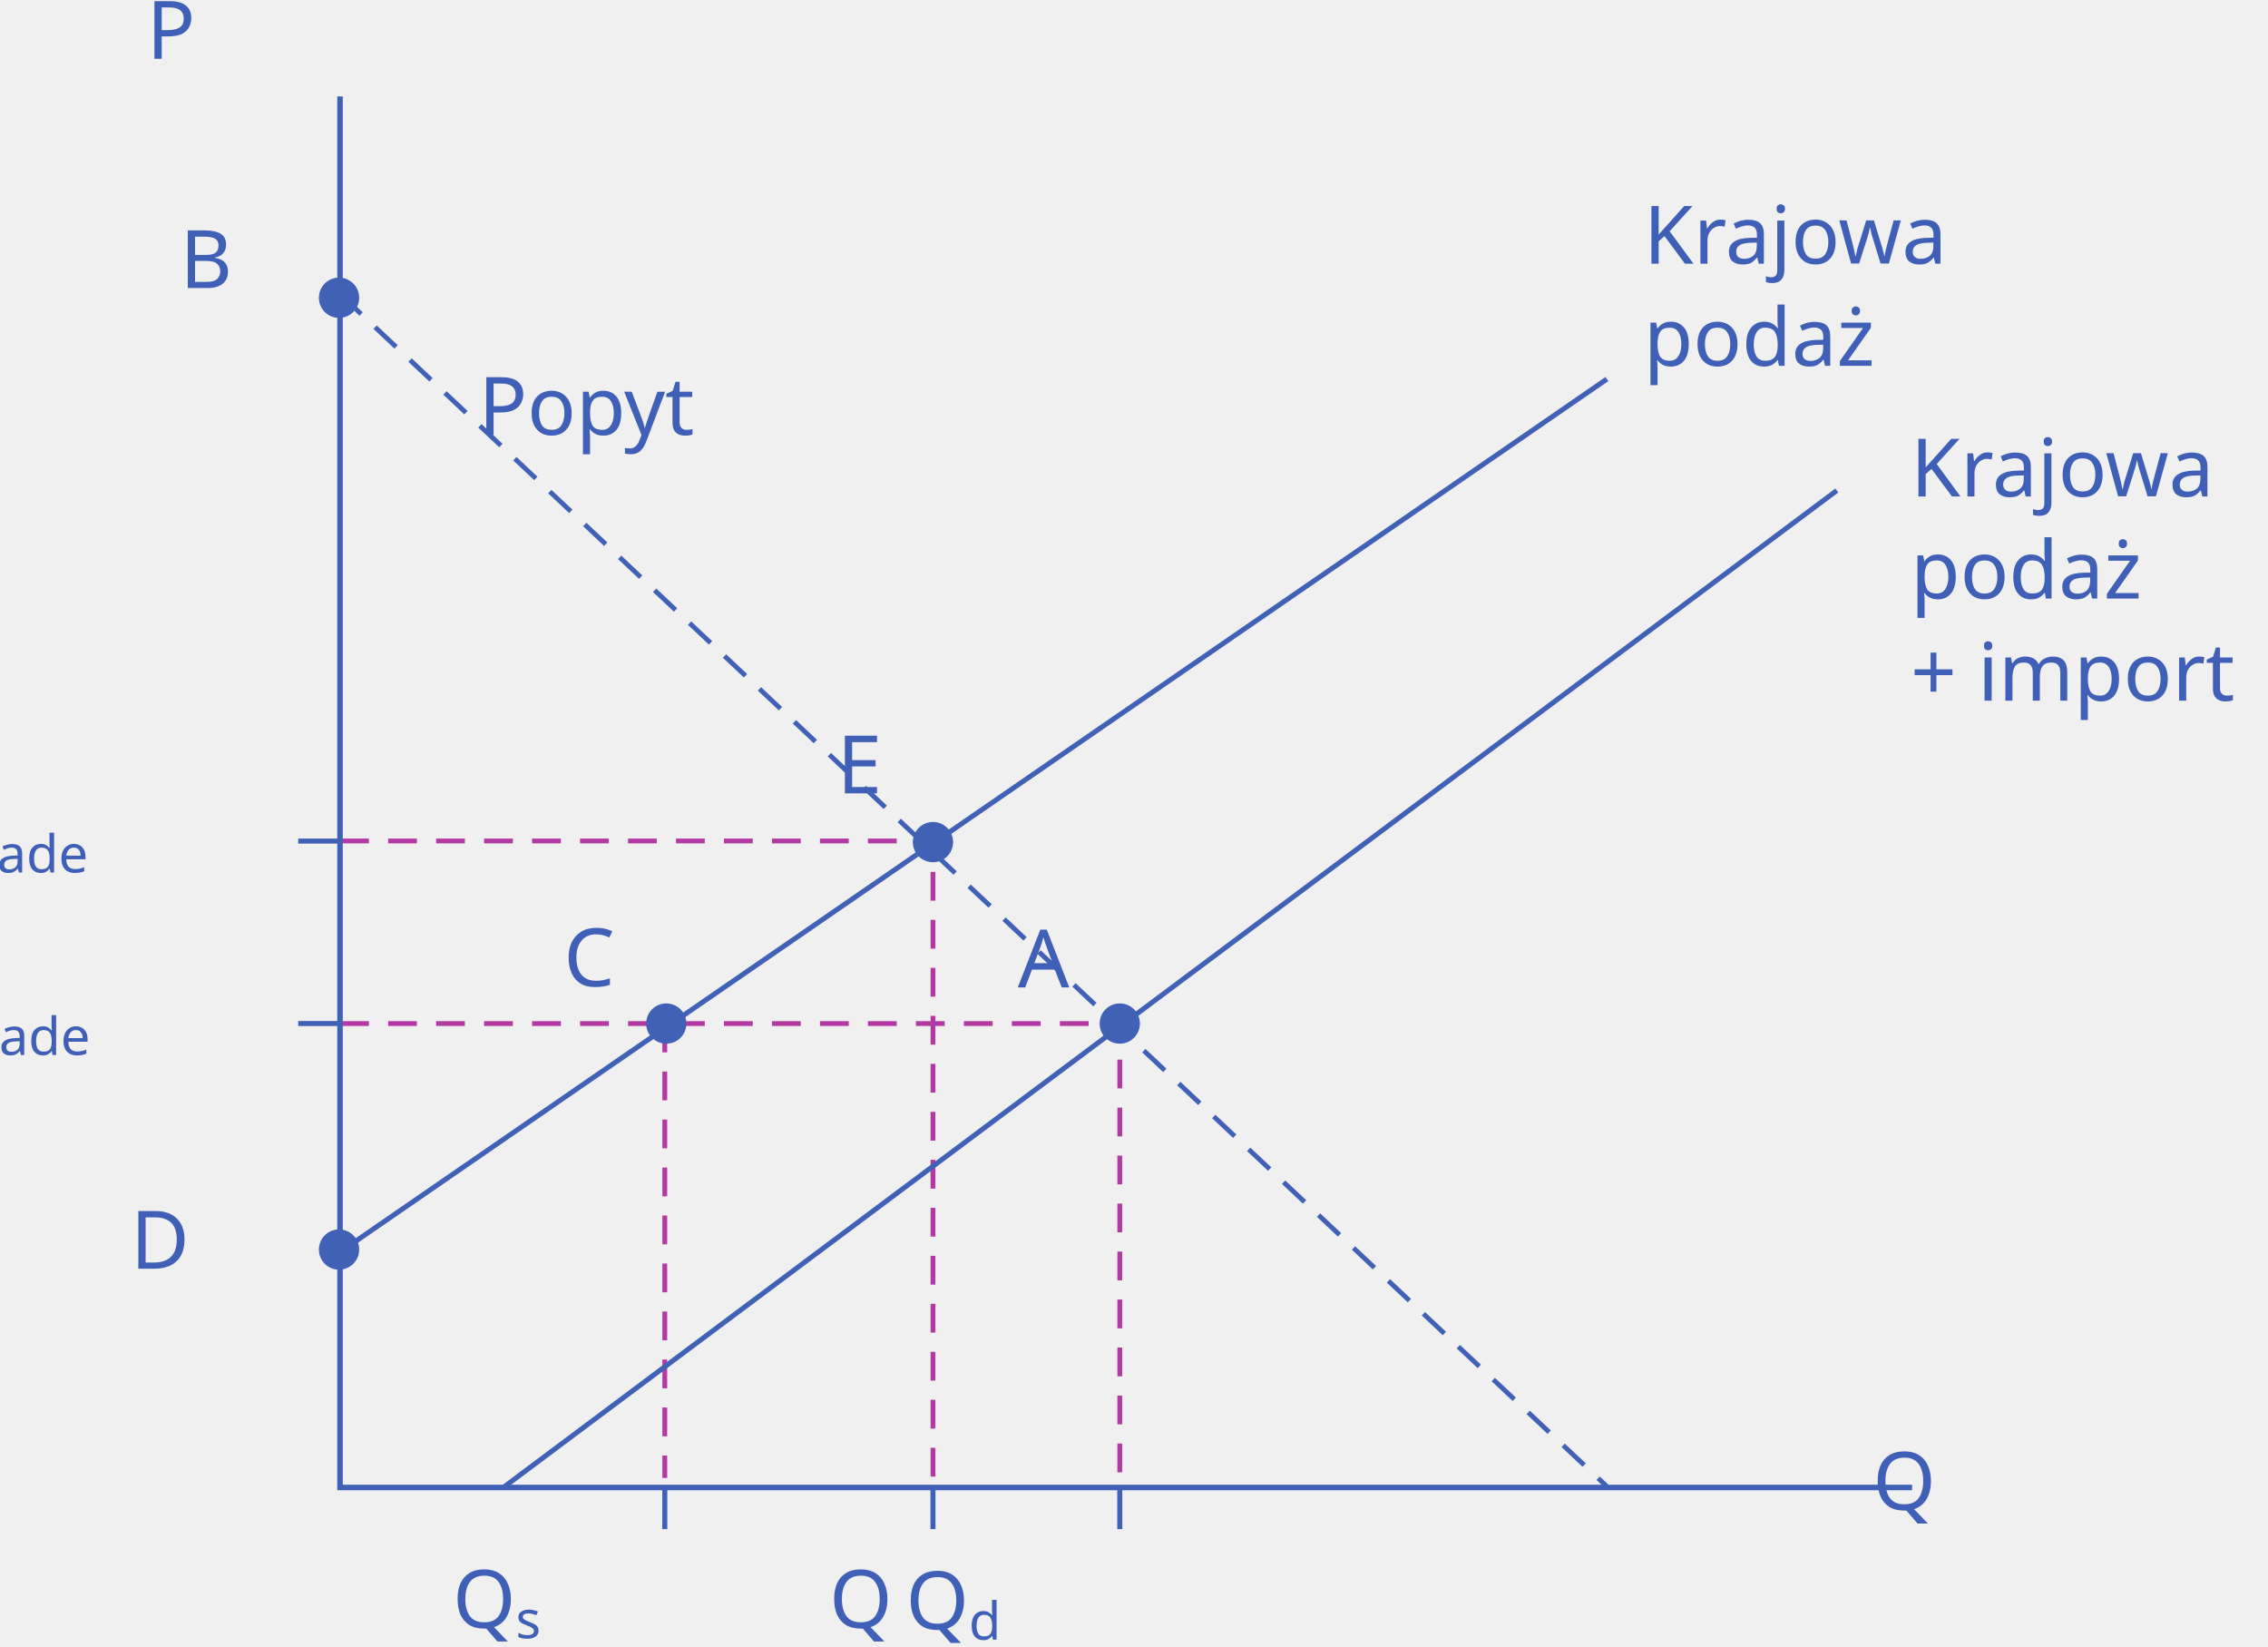
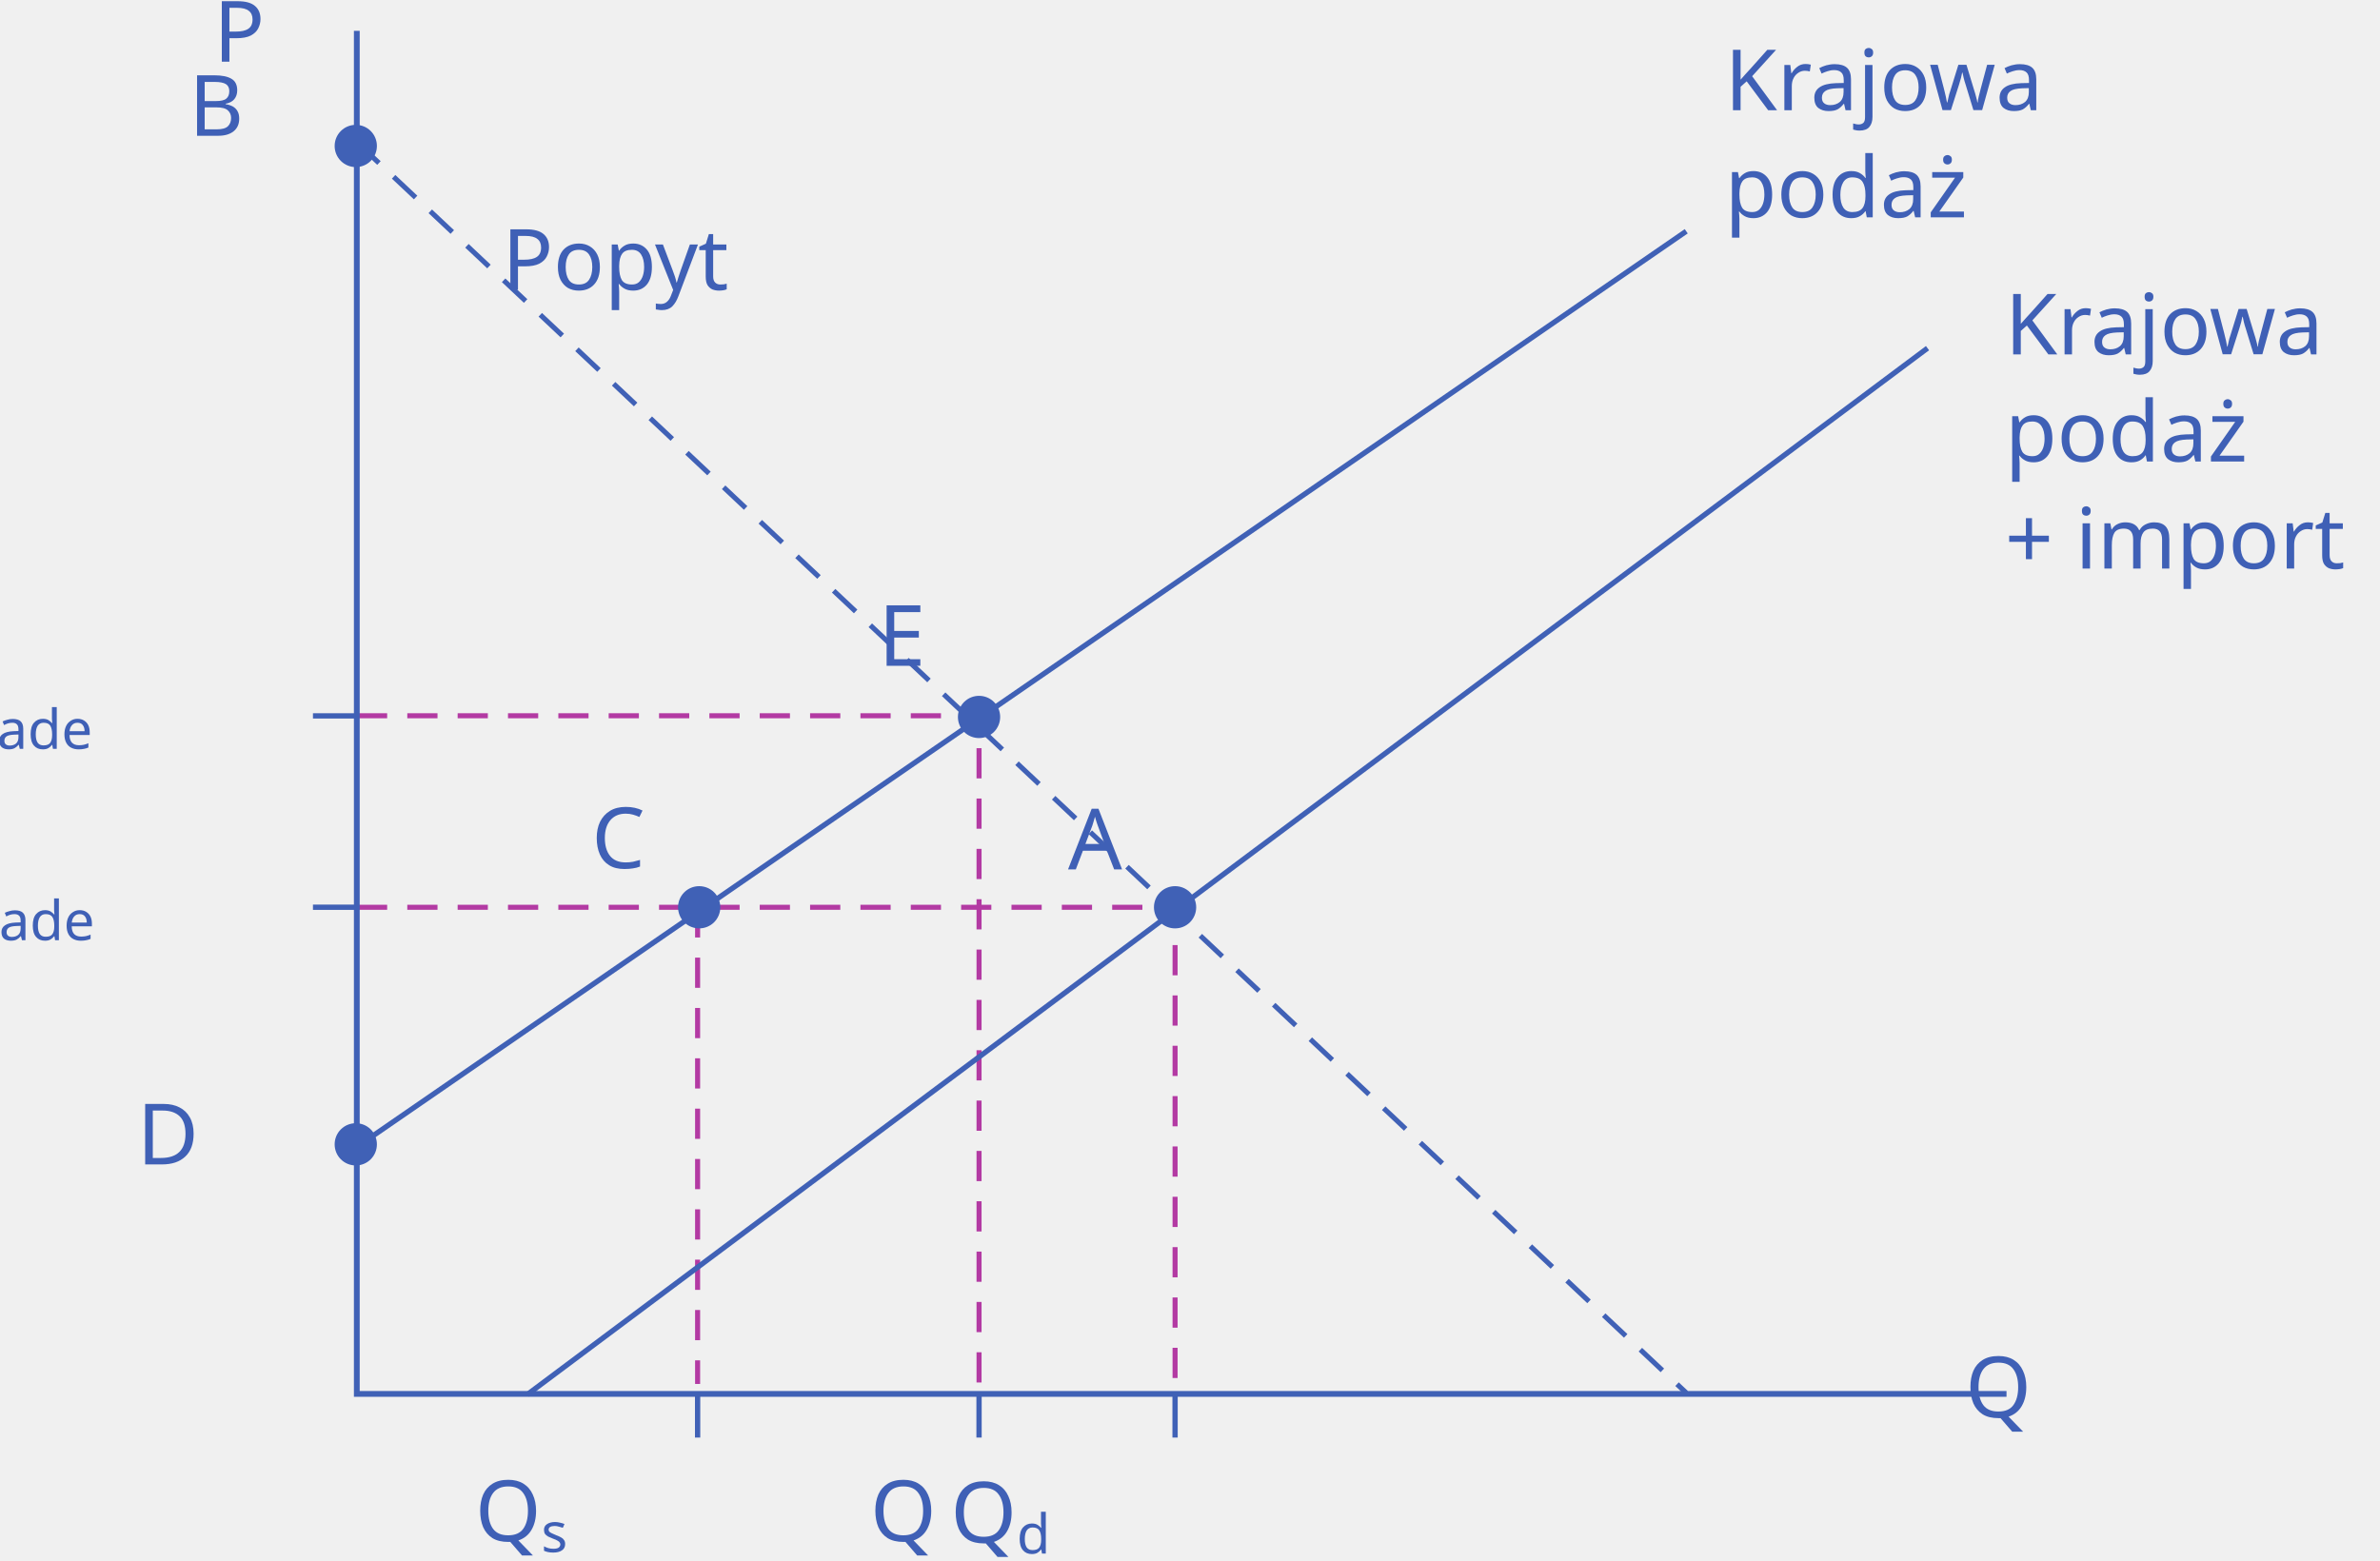
- <svg xmlns="http://www.w3.org/2000/svg" version="1.1" id="svg70559" width="300.069" height="217.731" viewBox="0 0 300.069 217.731">
+ <svg xmlns="http://www.w3.org/2000/svg" version="1.1" id="svg70559" width="300.069" height="196.755" viewBox="0 0 300.069 196.755">
  <defs id="defs70563">
    <rect x="342.298" y="42.082" width="4250.575" height="98.105" id="rect7449" />
  </defs>
-   <g id="g70567" transform="matrix(1.333333,0,0,-1.333333,3.247965,266.7332)">
+   <g id="g70567" transform="matrix(1.333333,0,0,-1.333333,3.247965,245.7565)">
    <g id="g1">
      <path d="m 63.529,98.51 v -45.081" style="fill:none;stroke:#b33aa3;stroke-width:0.476;stroke-linecap:butt;stroke-linejoin:miter;stroke-miterlimit:4;stroke-dasharray:2.857, 1.904;stroke-dashoffset:0;stroke-opacity:1" id="path70573" />
      <path d="m 31.316,116.624 h 58.826 V 52.671" style="fill:none;stroke:#b33aa3;stroke-width:0.476;stroke-linecap:butt;stroke-linejoin:miter;stroke-miterlimit:4;stroke-dasharray:2.857, 1.904;stroke-dashoffset:0;stroke-opacity:1" id="path70575" />
      <path d="m 31.316,98.51 h 77.362 v -45.986" style="fill:none;stroke:#b33aa3;stroke-width:0.476;stroke-linecap:butt;stroke-linejoin:miter;stroke-miterlimit:4;stroke-dasharray:2.857, 1.904;stroke-dashoffset:0;stroke-opacity:1" id="path70577" />
      <path d="m 108.678,52.487 v -4.129" style="fill:none;stroke:#4061b6;stroke-width:0.5;stroke-linecap:butt;stroke-linejoin:miter;stroke-miterlimit:4;stroke-dasharray:none;stroke-opacity:1" id="path70579" />
      <path d="M 63.529,52.415 V 48.358" style="fill:none;stroke:#4061b6;stroke-width:0.5;stroke-linecap:butt;stroke-linejoin:miter;stroke-miterlimit:4;stroke-dasharray:none;stroke-opacity:1" id="path70581" />
      <path d="m 90.142,52.487 v -4.129" style="fill:none;stroke:#4061b6;stroke-width:0.5;stroke-linecap:butt;stroke-linejoin:miter;stroke-miterlimit:4;stroke-dasharray:none;stroke-opacity:1" id="path70583" />
      <path d="m 27.157,116.612 h 4.232" style="fill:none;stroke:#4061b6;stroke-width:0.5;stroke-linecap:butt;stroke-linejoin:miter;stroke-miterlimit:4;stroke-dasharray:none;stroke-opacity:1" id="path70585" />
      <path d="m 27.157,98.514 h 4.232" style="fill:none;stroke:#4061b6;stroke-width:0.5;stroke-linecap:butt;stroke-linejoin:miter;stroke-miterlimit:4;stroke-dasharray:none;stroke-opacity:1" id="path70587" />
-       <path d="M 187.299,52.487 H 31.303 V 190.484" style="fill:none;stroke:#4061b6;stroke-width:0.547;stroke-linecap:butt;stroke-linejoin:miter;stroke-miterlimit:4;stroke-dasharray:none;stroke-opacity:1" id="path70589" />
+       <path d="M 187.299,52.487 H 31.303 V 181.401" style="fill:none;stroke:#4061b6;stroke-width:0.547;stroke-linecap:butt;stroke-linejoin:miter;stroke-miterlimit:4;stroke-dasharray:none;stroke-opacity:1" id="path70589" />
      <path d="M 31.206,75.778 157.014,162.444" style="fill:none;stroke:#4061b6;stroke-width:0.5;stroke-linecap:butt;stroke-linejoin:miter;stroke-miterlimit:4;stroke-dasharray:none;stroke-opacity:1" id="path70645" />
      <path d="M 47.426,52.428 179.83,151.391" style="fill:none;stroke:#4061b6;stroke-width:0.5;stroke-linecap:butt;stroke-linejoin:miter;stroke-miterlimit:4;stroke-dasharray:none;stroke-opacity:1" id="path70647" />
      <path d="M 31.316,170.858 157.014,52.589" style="fill:none;stroke:#4061b6;stroke-width:0.476;stroke-linecap:butt;stroke-linejoin:miter;stroke-miterlimit:4;stroke-dasharray:2.857, 1.904;stroke-dashoffset:0;stroke-opacity:1" id="path70649" />
      <path d="m 91.556,117.924 c 0.778,-0.777 0.778,-2.05 0,-2.828 -0.777,-0.777 -2.05,-0.777 -2.828,0 -0.778,0.778 -0.778,2.051 0,2.828 0.778,0.779 2.051,0.779 2.828,0" style="fill:#4061b6;fill-opacity:1;fill-rule:nonzero;stroke:none;stroke-width:0.1" id="path70651" />
      <path d="m 110.092,99.924 c 0.778,-0.777 0.778,-2.05 0,-2.828 -0.777,-0.777 -2.05,-0.777 -2.828,0 -0.777,0.778 -0.777,2.051 0,2.828 0.778,0.778 2.051,0.778 2.828,0" style="fill:#4061b6;fill-opacity:1;fill-rule:nonzero;stroke:none;stroke-width:0.1" id="path70653" />
      <path d="m 65.092,99.924 c 0.778,-0.777 0.778,-2.05 0,-2.828 -0.778,-0.777 -2.05,-0.777 -2.828,0 -0.778,0.778 -0.778,2.051 0,2.828 0.778,0.778 2.05,0.778 2.828,0" style="fill:#4061b6;fill-opacity:1;fill-rule:nonzero;stroke:none;stroke-width:0.1" id="path70655" />
      <path d="m 32.62,171.926 c 0.778,-0.778 0.778,-2.05 0,-2.828 -0.778,-0.778 -2.05,-0.778 -2.828,0 -0.778,0.778 -0.778,2.05 0,2.828 0.778,0.778 2.05,0.778 2.828,0" style="fill:#4061b6;fill-opacity:1;fill-rule:nonzero;stroke:none;stroke-width:0.1" id="path70657" />
      <path d="m 32.62,77.505 c 0.778,-0.779 0.778,-2.051 0,-2.829 -0.778,-0.778 -2.05,-0.778 -2.828,0 -0.778,0.778 -0.778,2.05 0,2.829 0.778,0.777 2.05,0.777 2.828,0" style="fill:#4061b6;fill-opacity:1;fill-rule:nonzero;stroke:none;stroke-width:0.1" id="path70665" />
      <text xml:space="preserve" style="font-variant:normal;font-weight:normal;font-size:8px;font-family:ArialMT;-inkscape-font-specification:ArialMT;writing-mode:lr-tb;fill:#3f60b6;fill-opacity:1;fill-rule:nonzero;stroke:none;stroke-width:1" id="text20116-1-3-7-8-7-29-1-4-4-6" x="20.712" y="-74.19" transform="scale(1,-1)">
        <tspan style="font-style:normal;font-variant:normal;font-weight:normal;font-stretch:normal;font-family:sans-serif;-inkscape-font-specification:sans-serif;text-align:center;text-anchor:middle;stroke-width:1" x="20.712" y="-74.19" id="tspan4232-0-4-6-5-31-5-3-8-1">D</tspan>
      </text>
      <text xml:space="preserve" style="font-variant:normal;font-weight:normal;font-size:8px;font-family:ArialMT;-inkscape-font-specification:ArialMT;writing-mode:lr-tb;fill:#3f60b6;fill-opacity:1;fill-rule:nonzero;stroke:none;stroke-width:1" id="text20116-1-3-7-8-7-29-1-4-72" x="63.316" y="-102.207" transform="scale(1,-1)">
        <tspan style="font-style:normal;font-variant:normal;font-weight:normal;font-stretch:normal;font-family:sans-serif;-inkscape-font-specification:sans-serif;text-align:center;text-anchor:middle;stroke-width:1" x="63.316" y="-102.207" id="tspan4232-0-4-6-5-31-5-3-7">C</tspan>
      </text>
      <text xml:space="preserve" style="font-variant:normal;font-weight:normal;font-size:8px;font-family:ArialMT;-inkscape-font-specification:ArialMT;writing-mode:lr-tb;fill:#3f60b6;fill-opacity:1;fill-rule:nonzero;stroke:none;stroke-width:1" id="text20116-1-3-7-8-7-29-1-4-72-6" x="25.299" y="-171.474" transform="scale(1,-1)">
        <tspan style="font-style:normal;font-variant:normal;font-weight:normal;font-stretch:normal;font-family:sans-serif;-inkscape-font-specification:sans-serif;text-align:center;text-anchor:middle;stroke-width:1" x="25.299" y="-171.474" id="tspan4232-0-4-6-5-31-5-3-7-3">B</tspan>
      </text>
      <text xml:space="preserve" style="font-variant:normal;font-weight:normal;font-size:8px;font-family:ArialMT;-inkscape-font-specification:ArialMT;writing-mode:lr-tb;fill:#3f60b6;fill-opacity:1;fill-rule:nonzero;stroke:none;stroke-width:1" id="text20116-1-3-7-8-7-29-1-4-72-9" x="63.027" y="-156.908" transform="scale(1,-1)">
        <tspan style="font-style:normal;font-variant:normal;font-weight:normal;font-stretch:normal;font-family:sans-serif;-inkscape-font-specification:sans-serif;text-align:center;text-anchor:middle;stroke-width:1" x="63.027" y="-156.908" id="tspan4232-0-4-6-5-31-5-3-7-4">Popyt</tspan>
      </text>
      <text xml:space="preserve" style="font-variant:normal;font-weight:normal;font-size:8px;font-family:ArialMT;-inkscape-font-specification:ArialMT;writing-mode:lr-tb;fill:#3f60b6;fill-opacity:1;fill-rule:nonzero;stroke:none;stroke-width:1" id="text20116-1-3-7-8-7-29-1-4-72-8" x="10.188" y="-114.533" transform="scale(1,-1)">
        <tspan style="font-style:normal;font-variant:normal;font-weight:normal;font-stretch:normal;font-family:sans-serif;-inkscape-font-specification:sans-serif;text-align:center;text-anchor:middle;stroke-width:1" x="10.188" y="-114.533" id="tspan4232-0-4-6-5-31-5-3-7-1">P<tspan style="font-size:65%;baseline-shift:sub" id="tspan7441">no trade</tspan>
        </tspan>
      </text>
-       <text xml:space="preserve" style="font-variant:normal;font-weight:normal;font-size:8px;font-family:ArialMT;-inkscape-font-specification:ArialMT;writing-mode:lr-tb;fill:#3f60b6;fill-opacity:1;fill-rule:nonzero;stroke:none;stroke-width:1" id="text20116-1-3-7-8-7-29-1-4-72-8-1" x="31.171" y="-194.218" transform="scale(1,-1)">
-         <tspan style="font-style:normal;font-variant:normal;font-weight:normal;font-stretch:normal;font-family:sans-serif;-inkscape-font-specification:sans-serif;text-align:center;text-anchor:middle;stroke-width:1" x="31.171" y="-194.218" id="tspan4232-0-4-6-5-31-5-3-7-1-0">P<tspan style="font-size:65%;baseline-shift:sub" id="tspan7441-3" />
+       <text xml:space="preserve" style="font-variant:normal;font-weight:normal;font-size:8px;font-family:ArialMT;-inkscape-font-specification:ArialMT;writing-mode:lr-tb;fill:#3f60b6;fill-opacity:1;fill-rule:nonzero;stroke:none;stroke-width:1" id="text20116-1-3-7-8-7-29-1-4-72-8-1" x="36.819" y="-178.485" transform="scale(1,-1)">
+         <tspan style="font-style:normal;font-variant:normal;font-weight:normal;font-stretch:normal;font-family:sans-serif;-inkscape-font-specification:sans-serif;text-align:center;text-anchor:middle;stroke-width:1" x="36.819" y="-178.485" id="tspan4232-0-4-6-5-31-5-3-7-1-0">P<tspan style="font-size:65%;baseline-shift:sub" id="tspan7441-3" />
        </tspan>
      </text>
      <text xml:space="preserve" style="font-variant:normal;font-weight:normal;font-size:8px;font-family:ArialMT;-inkscape-font-specification:ArialMT;writing-mode:lr-tb;fill:#3f60b6;fill-opacity:1;fill-rule:nonzero;stroke:none;stroke-width:1" id="text20116-1-3-7-8-7-29-1-4-72-2" x="14.253" y="-96.434" transform="scale(1,-1)">
        <tspan style="font-style:normal;font-variant:normal;font-weight:normal;font-stretch:normal;font-family:sans-serif;-inkscape-font-specification:sans-serif;text-align:center;text-anchor:middle;stroke-width:1" x="14.253" y="-96.434" id="tspan4232-0-4-6-5-31-5-3-7-9">P<tspan style="font-size:65%;baseline-shift:sub" id="tspan7443">trade</tspan>
        </tspan>
      </text>
      <text xml:space="preserve" style="font-variant:normal;font-weight:normal;font-size:8px;font-family:ArialMT;-inkscape-font-specification:ArialMT;writing-mode:lr-tb;fill:#3f60b6;fill-opacity:1;fill-rule:nonzero;stroke:none;stroke-width:1" id="text20116-1-3-7-8-7-29-1-4-72-3" x="63.5" y="-38.566" transform="scale(1,-1)">
        <tspan style="font-style:normal;font-variant:normal;font-weight:normal;font-stretch:normal;font-family:sans-serif;-inkscape-font-specification:sans-serif;text-align:center;text-anchor:middle;stroke-width:1" x="63.5" y="-38.566" id="tspan4232-0-4-6-5-31-5-3-7-90">Q<tspan style="font-size:65%;baseline-shift:sub" id="tspan456">s</tspan>
        </tspan>
      </text>
      <text xml:space="preserve" style="font-variant:normal;font-weight:normal;font-size:8px;font-family:ArialMT;-inkscape-font-specification:ArialMT;writing-mode:lr-tb;fill:#3f60b6;fill-opacity:1;fill-rule:nonzero;stroke:none;stroke-width:1" id="text20116-1-3-7-8-7-29-1-4-72-88" x="90.259" y="-38.566" transform="scale(1,-1)">
        <tspan style="font-style:normal;font-variant:normal;font-weight:normal;font-stretch:normal;font-family:sans-serif;-inkscape-font-specification:sans-serif;text-align:center;text-anchor:middle;stroke-width:1" x="90.259" y="-38.566" id="tspan4232-0-4-6-5-31-5-3-7-5">Q</tspan>
      </text>
      <text xml:space="preserve" style="font-variant:normal;font-weight:normal;font-size:8px;font-family:ArialMT;-inkscape-font-specification:ArialMT;writing-mode:lr-tb;fill:#3f60b6;fill-opacity:1;fill-rule:nonzero;stroke:none;stroke-width:1" id="text20116-1-3-7-8-7-29-1-4-72-09" x="108.817" y="-38.425" transform="scale(1,-1)">
        <tspan style="font-style:normal;font-variant:normal;font-weight:normal;font-stretch:normal;font-family:sans-serif;-inkscape-font-specification:sans-serif;text-align:center;text-anchor:middle;stroke-width:1" x="108.817" y="-38.425" id="tspan4232-0-4-6-5-31-5-3-7-63">Q<tspan style="font-size:65%;baseline-shift:sub" id="tspan458">d</tspan>
        </tspan>
      </text>
      <text xml:space="preserve" style="font-variant:normal;font-weight:normal;font-size:8px;font-family:ArialMT;-inkscape-font-specification:ArialMT;writing-mode:lr-tb;fill:#3f60b6;fill-opacity:1;fill-rule:nonzero;stroke:none;stroke-width:1" id="text20116-1-3-7-8-7-29-1-4-72-85" x="193.806" y="-50.271" transform="scale(1,-1)">
        <tspan style="font-style:normal;font-variant:normal;font-weight:normal;font-stretch:normal;font-family:sans-serif;-inkscape-font-specification:sans-serif;text-align:center;text-anchor:middle;stroke-width:1" x="193.806" y="-50.271" id="tspan4232-0-4-6-5-31-5-3-7-61">Q</tspan>
      </text>
      <text xml:space="preserve" style="font-variant:normal;font-weight:normal;font-size:8px;font-family:ArialMT;-inkscape-font-specification:ArialMT;text-align:start;writing-mode:lr-tb;text-anchor:start;fill:#3f60b6;fill-opacity:1;fill-rule:nonzero;stroke:none;stroke-width:1" id="text20116-1-3-7-8-7-29-1-4-72-1" x="160.653" y="-173.888" transform="scale(1,-1)">
        <tspan style="font-style:normal;font-variant:normal;font-weight:normal;font-stretch:normal;font-family:sans-serif;-inkscape-font-specification:sans-serif;text-align:start;text-anchor:start;stroke-width:1" x="160.653" y="-173.888" id="tspan7445">Krajowa</tspan>
        <tspan style="font-style:normal;font-variant:normal;font-weight:normal;font-stretch:normal;font-family:sans-serif;-inkscape-font-specification:sans-serif;text-align:start;text-anchor:start;stroke-width:1" x="160.653" y="-163.761" id="tspan1969">podaż</tspan>
      </text>
      <text xml:space="preserve" style="font-variant:normal;font-weight:normal;font-size:8px;font-family:ArialMT;-inkscape-font-specification:ArialMT;text-align:start;writing-mode:lr-tb;text-anchor:start;fill:#3f60b6;fill-opacity:1;fill-rule:nonzero;stroke:none;stroke-width:1" id="text20116-1-3-7-8-7-29-1-4-72-84" x="187.147" y="-150.797" transform="scale(1,-1)">
        <tspan style="font-style:normal;font-variant:normal;font-weight:normal;font-stretch:normal;font-family:sans-serif;-inkscape-font-specification:sans-serif;text-align:start;text-anchor:start;stroke-width:1" x="187.147" y="-150.797" id="tspan7455">Krajowa</tspan>
        <tspan style="font-style:normal;font-variant:normal;font-weight:normal;font-stretch:normal;font-family:sans-serif;-inkscape-font-specification:sans-serif;text-align:start;text-anchor:start;stroke-width:1" x="187.147" y="-140.67" id="tspan1978">podaż</tspan>
        <tspan style="font-style:normal;font-variant:normal;font-weight:normal;font-stretch:normal;font-family:sans-serif;-inkscape-font-specification:sans-serif;text-align:start;text-anchor:start;stroke-width:1" x="187.147" y="-130.543" id="tspan1976">+ import</tspan>
      </text>
      <text xml:space="preserve" style="font-variant:normal;font-weight:normal;font-size:8px;font-family:ArialMT;-inkscape-font-specification:ArialMT;writing-mode:lr-tb;fill:#3f60b6;fill-opacity:1;fill-rule:nonzero;stroke:none;stroke-width:1" id="text20116-1-3-7-8-7-29-1-4-72-0" x="108.396" y="-102.094" transform="scale(1,-1)">
        <tspan style="font-style:normal;font-variant:normal;font-weight:normal;font-stretch:normal;font-family:sans-serif;-inkscape-font-specification:sans-serif;text-align:center;text-anchor:middle;stroke-width:1" x="108.396" y="-102.094" id="tspan4232-0-4-6-5-31-5-3-7-6">A</tspan>
      </text>
      <text xml:space="preserve" style="font-variant:normal;font-weight:normal;font-size:8px;font-family:ArialMT;-inkscape-font-specification:ArialMT;writing-mode:lr-tb;fill:#3f60b6;fill-opacity:1;fill-rule:nonzero;stroke:none;stroke-width:1" id="text20116-1-3-7-8-7-29-1-4-2-1" x="90.124" y="-121.348" transform="scale(1,-1)">
        <tspan style="font-style:normal;font-variant:normal;font-weight:normal;font-stretch:normal;font-family:sans-serif;-inkscape-font-specification:sans-serif;text-align:center;text-anchor:middle;stroke-width:1" x="90.124" y="-121.348" id="tspan4232-0-4-6-5-31-5-3-2-5">E</tspan>
      </text>
    </g>
    <text xml:space="preserve" transform="matrix(0.75,0,0,-0.75,0,200.05)" id="text7447" style="font-size:8px;white-space:pre;shape-inside:url(#rect7449);display:inline;fill:#ffffff;stroke-width:0.667" />
  </g>
</svg>
